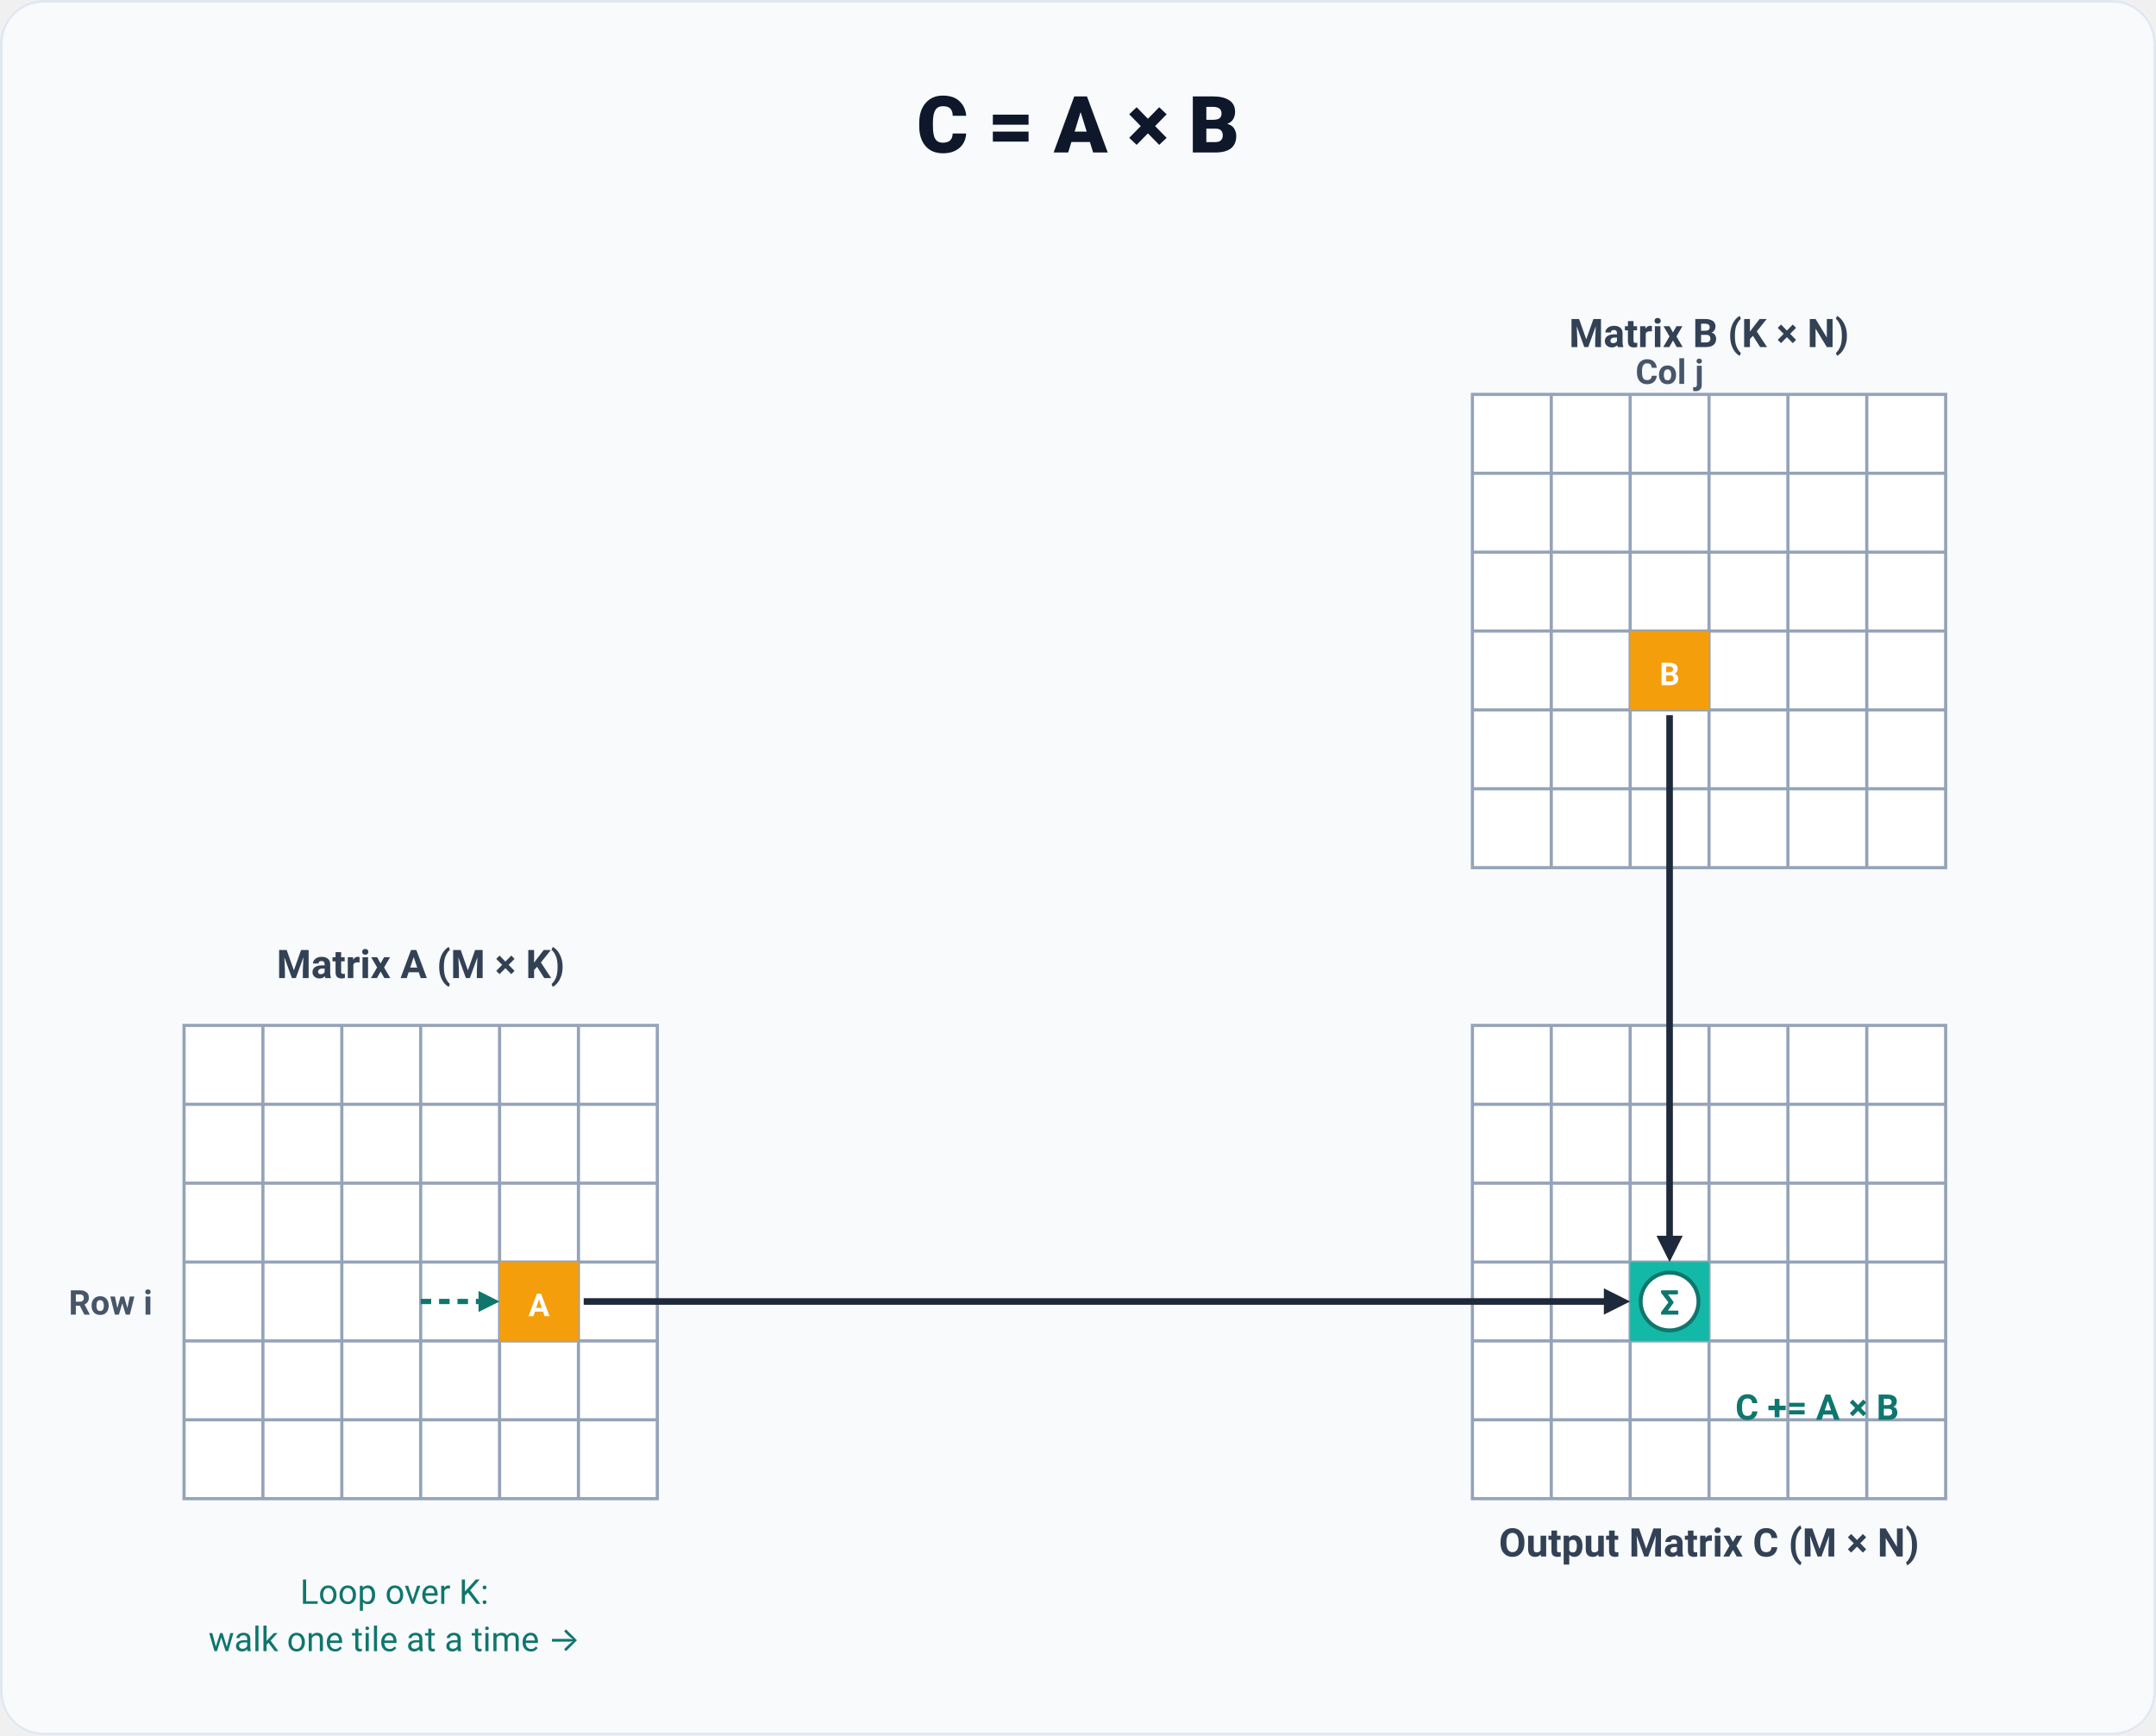
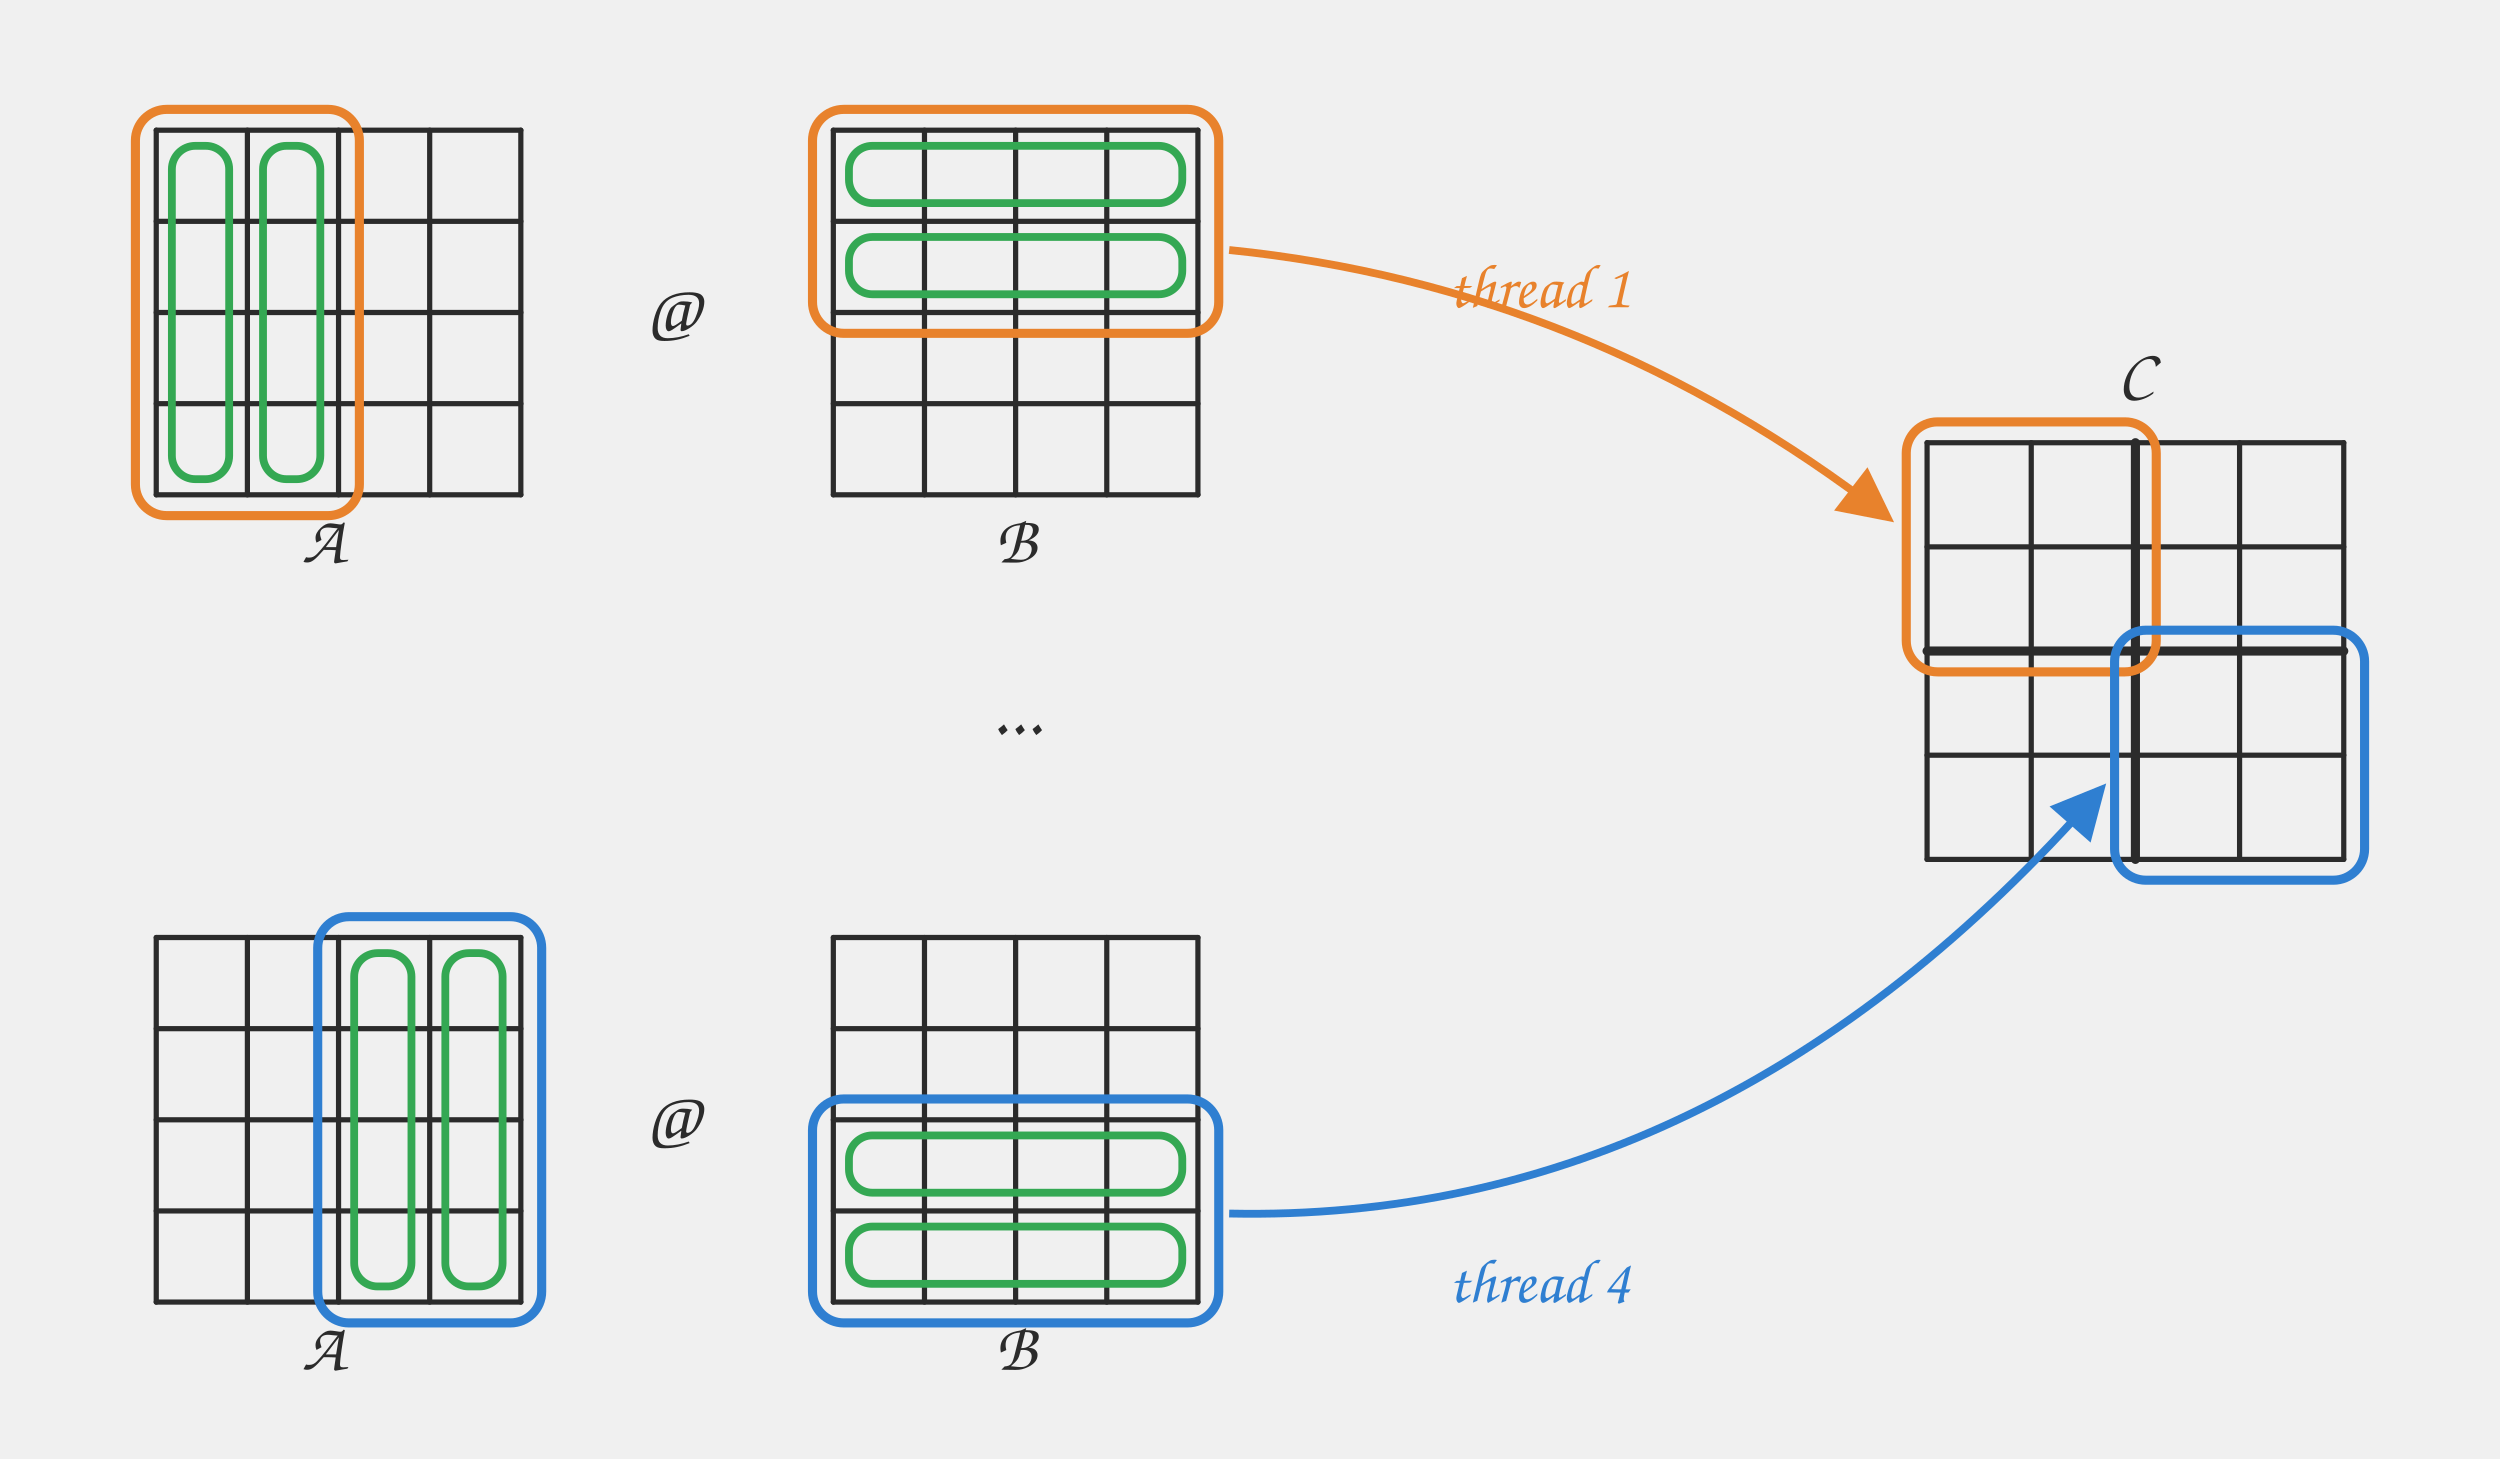
- <svg xmlns="http://www.w3.org/2000/svg" viewBox="0 0 820 660" font-family="ui-sans-serif, system-ui, -apple-system, Segoe UI, Roboto, sans-serif">
-   <rect x="0" y="0" width="820" height="660" rx="16" fill="#f8fafc" />
-   <rect x="0.5" y="0.5" width="819" height="659" rx="16" fill="none" stroke="#e2e8f0" />
-   <text x="410" y="58" text-anchor="middle" font-size="30" font-weight="800" fill="#0f172a">C = A × B</text>
-   <text x="160" y="372" text-anchor="middle" font-size="15" font-weight="700" fill="#334155">Matrix A (M × K)</text>
-   <g stroke="#94a3b8" stroke-width="1.2" fill="#ffffff">
-     <rect x="70" y="390" width="180" height="180" />
-     <line x1="100" y1="390" x2="100" y2="570" />
-     <line x1="130" y1="390" x2="130" y2="570" />
-     <line x1="160" y1="390" x2="160" y2="570" />
-     <line x1="190" y1="390" x2="190" y2="570" />
-     <line x1="220" y1="390" x2="220" y2="570" />
-     <line x1="70" y1="420" x2="250" y2="420" />
-     <line x1="70" y1="450" x2="250" y2="450" />
-     <line x1="70" y1="480" x2="250" y2="480" />
-     <line x1="70" y1="510" x2="250" y2="510" />
-     <line x1="70" y1="540" x2="250" y2="540" />
+ <svg xmlns="http://www.w3.org/2000/svg" viewBox="0 0 960 560" font-family="'Caveat','Comic Sans MS','Comic Neue',cursive">
+   <defs>
+     <marker id="arrowOrange" viewBox="0 0 10 10" refX="8" refY="5" markerWidth="7" markerHeight="7" orient="auto-start-reverse">
+       <path d="M0 0 L10 5 L0 10 z" fill="#e8822c" />
+     </marker>
+     <marker id="arrowBlue" viewBox="0 0 10 10" refX="8" refY="5" markerWidth="7" markerHeight="7" orient="auto-start-reverse">
+       <path d="M0 0 L10 5 L0 10 z" fill="#2f7fd1" />
+     </marker>
+   </defs>
+   <style>
+     .grid   { stroke:#2b2b2b; stroke-width:2; stroke-linecap:round; }
+     .gridT  { stroke:#2b2b2b; stroke-width:3.5; stroke-linecap:round; }
+     .green  { fill:none; stroke:#34a853; stroke-width:3; }
+     .orange { fill:none; stroke:#e8822c; stroke-width:3.5; }
+     .blue   { fill:none; stroke:#2f7fd1; stroke-width:3.5; }
+     .lbl    { font-size:26px; fill:#2b2b2b; }
+     .op     { font-size:30px; fill:#2b2b2b; }
+     .tO     { font-size:24px; fill:#e8822c; }
+     .tB     { font-size:24px; fill:#2f7fd1; }
+   </style>
+   <g class="grid">
+     <line x1="60" y1="50" x2="60" y2="190" />
+     <line x1="95" y1="50" x2="95" y2="190" />
+     <line x1="130" y1="50" x2="130" y2="190" />
+     <line x1="165" y1="50" x2="165" y2="190" />
+     <line x1="200" y1="50" x2="200" y2="190" />
+     <line x1="60" y1="50" x2="200" y2="50" />
+     <line x1="60" y1="85" x2="200" y2="85" />
+     <line x1="60" y1="120" x2="200" y2="120" />
+     <line x1="60" y1="155" x2="200" y2="155" />
+     <line x1="60" y1="190" x2="200" y2="190" />
  </g>
-   <rect x="190" y="480" width="30" height="30" fill="#f59e0b" />
-   <text x="205" y="500" text-anchor="middle" font-size="12" font-weight="700" fill="#ffffff" dy="0.05em">A</text>
-   <text x="58" y="500" text-anchor="end" font-size="13" font-weight="600" fill="#475569">Row i</text>
-   <line x1="160" y1="495" x2="186" y2="495" stroke="#0f766e" stroke-width="2" stroke-dasharray="4 3" />
-   <polygon points="190,495 182,491 182,499" fill="#0f766e" />
-   <text x="650" y="132" text-anchor="middle" font-size="15" font-weight="700" fill="#334155">Matrix B (K × N)</text>
-   <g stroke="#94a3b8" stroke-width="1.2" fill="#ffffff">
-     <rect x="560" y="150" width="180" height="180" />
-     <line x1="590" y1="150" x2="590" y2="330" />
-     <line x1="620" y1="150" x2="620" y2="330" />
-     <line x1="650" y1="150" x2="650" y2="330" />
-     <line x1="680" y1="150" x2="680" y2="330" />
-     <line x1="710" y1="150" x2="710" y2="330" />
-     <line x1="560" y1="180" x2="740" y2="180" />
-     <line x1="560" y1="210" x2="740" y2="210" />
-     <line x1="560" y1="240" x2="740" y2="240" />
-     <line x1="560" y1="270" x2="740" y2="270" />
-     <line x1="560" y1="300" x2="740" y2="300" />
+   <rect class="orange" x="52" y="42" width="86" height="156" rx="12" />
+   <rect class="green" x="66" y="56" width="22" height="128" rx="9" />
+   <rect class="green" x="101" y="56" width="22" height="128" rx="9" />
+   <text class="lbl" x="124" y="216" text-anchor="middle">A</text>
+   <text class="op" x="258" y="130" text-anchor="middle">@</text>
+   <g class="grid">
+     <line x1="320" y1="50" x2="320" y2="190" />
+     <line x1="355" y1="50" x2="355" y2="190" />
+     <line x1="390" y1="50" x2="390" y2="190" />
+     <line x1="425" y1="50" x2="425" y2="190" />
+     <line x1="460" y1="50" x2="460" y2="190" />
+     <line x1="320" y1="50" x2="460" y2="50" />
+     <line x1="320" y1="85" x2="460" y2="85" />
+     <line x1="320" y1="120" x2="460" y2="120" />
+     <line x1="320" y1="155" x2="460" y2="155" />
+     <line x1="320" y1="190" x2="460" y2="190" />
  </g>
-   <rect x="620" y="240" width="30" height="30" fill="#f59e0b" />
-   <text x="635" y="260" text-anchor="middle" font-size="12" font-weight="700" fill="#ffffff" dy="0.05em">B</text>
-   <text x="635" y="146" text-anchor="middle" font-size="13" font-weight="600" fill="#475569">Col j</text>
-   <g stroke="#94a3b8" stroke-width="1.2" fill="#ffffff">
-     <rect x="560" y="390" width="180" height="180" />
-     <line x1="590" y1="390" x2="590" y2="570" />
-     <line x1="620" y1="390" x2="620" y2="570" />
-     <line x1="650" y1="390" x2="650" y2="570" />
-     <line x1="680" y1="390" x2="680" y2="570" />
-     <line x1="710" y1="390" x2="710" y2="570" />
-     <line x1="560" y1="420" x2="740" y2="420" />
-     <line x1="560" y1="450" x2="740" y2="450" />
-     <line x1="560" y1="480" x2="740" y2="480" />
-     <line x1="560" y1="510" x2="740" y2="510" />
-     <line x1="560" y1="540" x2="740" y2="540" />
+   <rect class="orange" x="312" y="42" width="156" height="86" rx="12" />
+   <rect class="green" x="326" y="56" width="128" height="22" rx="9" />
+   <rect class="green" x="326" y="91" width="128" height="22" rx="9" />
+   <text class="lbl" x="390" y="216" text-anchor="middle">B</text>
+   <path d="M472 96 Q610 110 724 198" fill="none" stroke="#e8822c" stroke-width="3" marker-end="url(#arrowOrange)" />
+   <text class="tO" x="556" y="118">thread 1</text>
+   <text class="op" x="390" y="282" text-anchor="middle">...</text>
+   <g class="grid">
+     <line x1="740" y1="170" x2="740" y2="330" />
+     <line x1="780" y1="170" x2="780" y2="330" />
+     <line x1="860" y1="170" x2="860" y2="330" />
+     <line x1="900" y1="170" x2="900" y2="330" />
+     <line x1="740" y1="170" x2="900" y2="170" />
+     <line x1="740" y1="210" x2="900" y2="210" />
+     <line x1="740" y1="290" x2="900" y2="290" />
+     <line x1="740" y1="330" x2="900" y2="330" />
  </g>
-   <text x="650" y="592" text-anchor="middle" font-size="15" font-weight="700" fill="#334155">Output Matrix C (M × N)</text>
-   <rect x="620" y="480" width="30" height="30" fill="#14b8a6" />
-   <circle cx="635" cy="495" r="11" fill="#ffffff" stroke="#0f766e" stroke-width="1.5" />
-   <text x="635" y="500" text-anchor="middle" font-size="13" font-weight="700" fill="#0f766e">Σ</text>
-   <line x1="222" y1="495" x2="616" y2="495" stroke="#1e293b" stroke-width="2.5" />
-   <polygon points="620,495 610,490 610,500" fill="#1e293b" />
-   <line x1="635" y1="272" x2="635" y2="476" stroke="#1e293b" stroke-width="2.5" />
-   <polygon points="635,480 630,470 640,470" fill="#1e293b" />
-   <text x="660" y="540" font-size="13.5" font-weight="600" fill="#0f766e">C += A × B</text>
-   <text x="150" y="610" text-anchor="middle" font-size="13" fill="#0f766e">Loop over K:</text>
-   <text x="150" y="628" text-anchor="middle" font-size="13" fill="#0f766e">walk one tile at a time →</text>
+   <g class="gridT">
+     <line x1="820" y1="170" x2="820" y2="330" />
+     <line x1="740" y1="250" x2="900" y2="250" />
+   </g>
+   <rect class="orange" x="732" y="162" width="96" height="96" rx="12" />
+   <rect class="blue" x="812" y="242" width="96" height="96" rx="12" />
+   <text class="lbl" x="820" y="152" text-anchor="middle">C</text>
+   <g class="grid">
+     <line x1="60" y1="360" x2="60" y2="500" />
+     <line x1="95" y1="360" x2="95" y2="500" />
+     <line x1="130" y1="360" x2="130" y2="500" />
+     <line x1="165" y1="360" x2="165" y2="500" />
+     <line x1="200" y1="360" x2="200" y2="500" />
+     <line x1="60" y1="360" x2="200" y2="360" />
+     <line x1="60" y1="395" x2="200" y2="395" />
+     <line x1="60" y1="430" x2="200" y2="430" />
+     <line x1="60" y1="465" x2="200" y2="465" />
+     <line x1="60" y1="500" x2="200" y2="500" />
+   </g>
+   <rect class="blue" x="122" y="352" width="86" height="156" rx="12" />
+   <rect class="green" x="136" y="366" width="22" height="128" rx="9" />
+   <rect class="green" x="171" y="366" width="22" height="128" rx="9" />
+   <text class="lbl" x="124" y="526" text-anchor="middle">A</text>
+   <text class="op" x="258" y="440" text-anchor="middle">@</text>
+   <g class="grid">
+     <line x1="320" y1="360" x2="320" y2="500" />
+     <line x1="355" y1="360" x2="355" y2="500" />
+     <line x1="390" y1="360" x2="390" y2="500" />
+     <line x1="425" y1="360" x2="425" y2="500" />
+     <line x1="460" y1="360" x2="460" y2="500" />
+     <line x1="320" y1="360" x2="460" y2="360" />
+     <line x1="320" y1="395" x2="460" y2="395" />
+     <line x1="320" y1="430" x2="460" y2="430" />
+     <line x1="320" y1="465" x2="460" y2="465" />
+     <line x1="320" y1="500" x2="460" y2="500" />
+   </g>
+   <rect class="blue" x="312" y="422" width="156" height="86" rx="12" />
+   <rect class="green" x="326" y="436" width="128" height="22" rx="9" />
+   <rect class="green" x="326" y="471" width="128" height="22" rx="9" />
+   <text class="lbl" x="390" y="526" text-anchor="middle">B</text>
+   <path d="M472 466 Q660 470 806 304" fill="none" stroke="#2f7fd1" stroke-width="3" marker-end="url(#arrowBlue)" />
+   <text class="tB" x="556" y="500">thread 4</text>
</svg>
